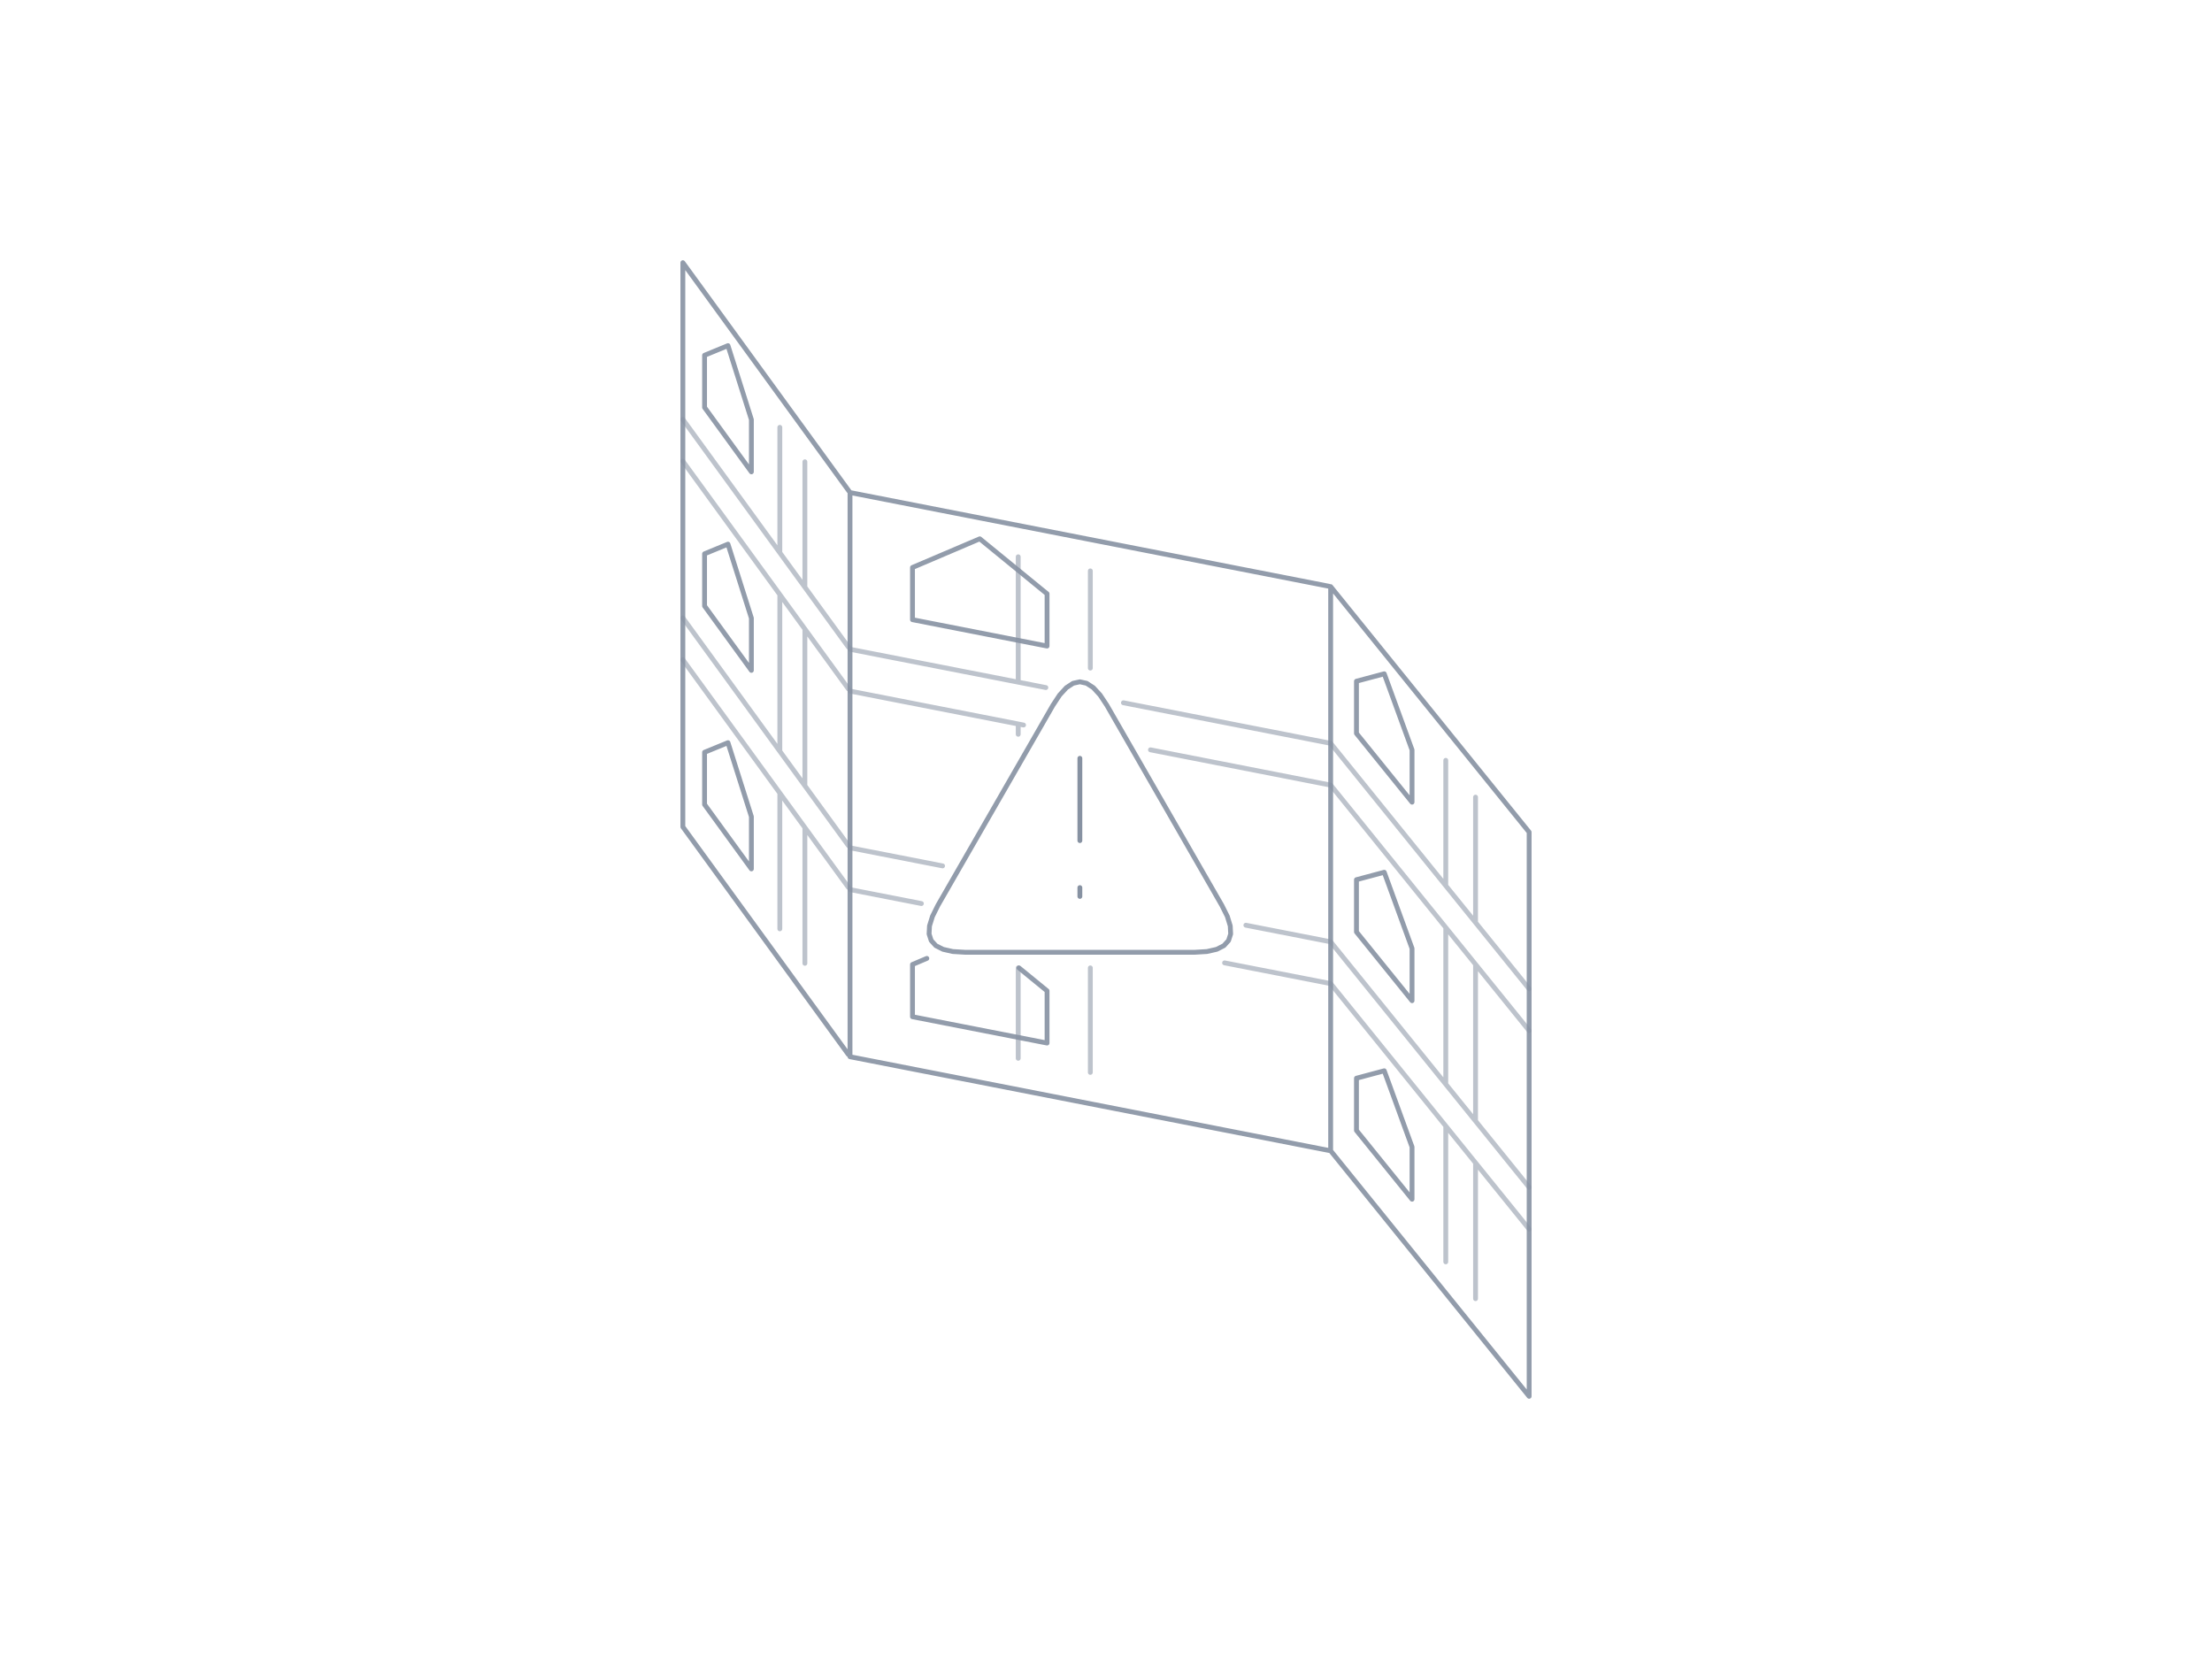
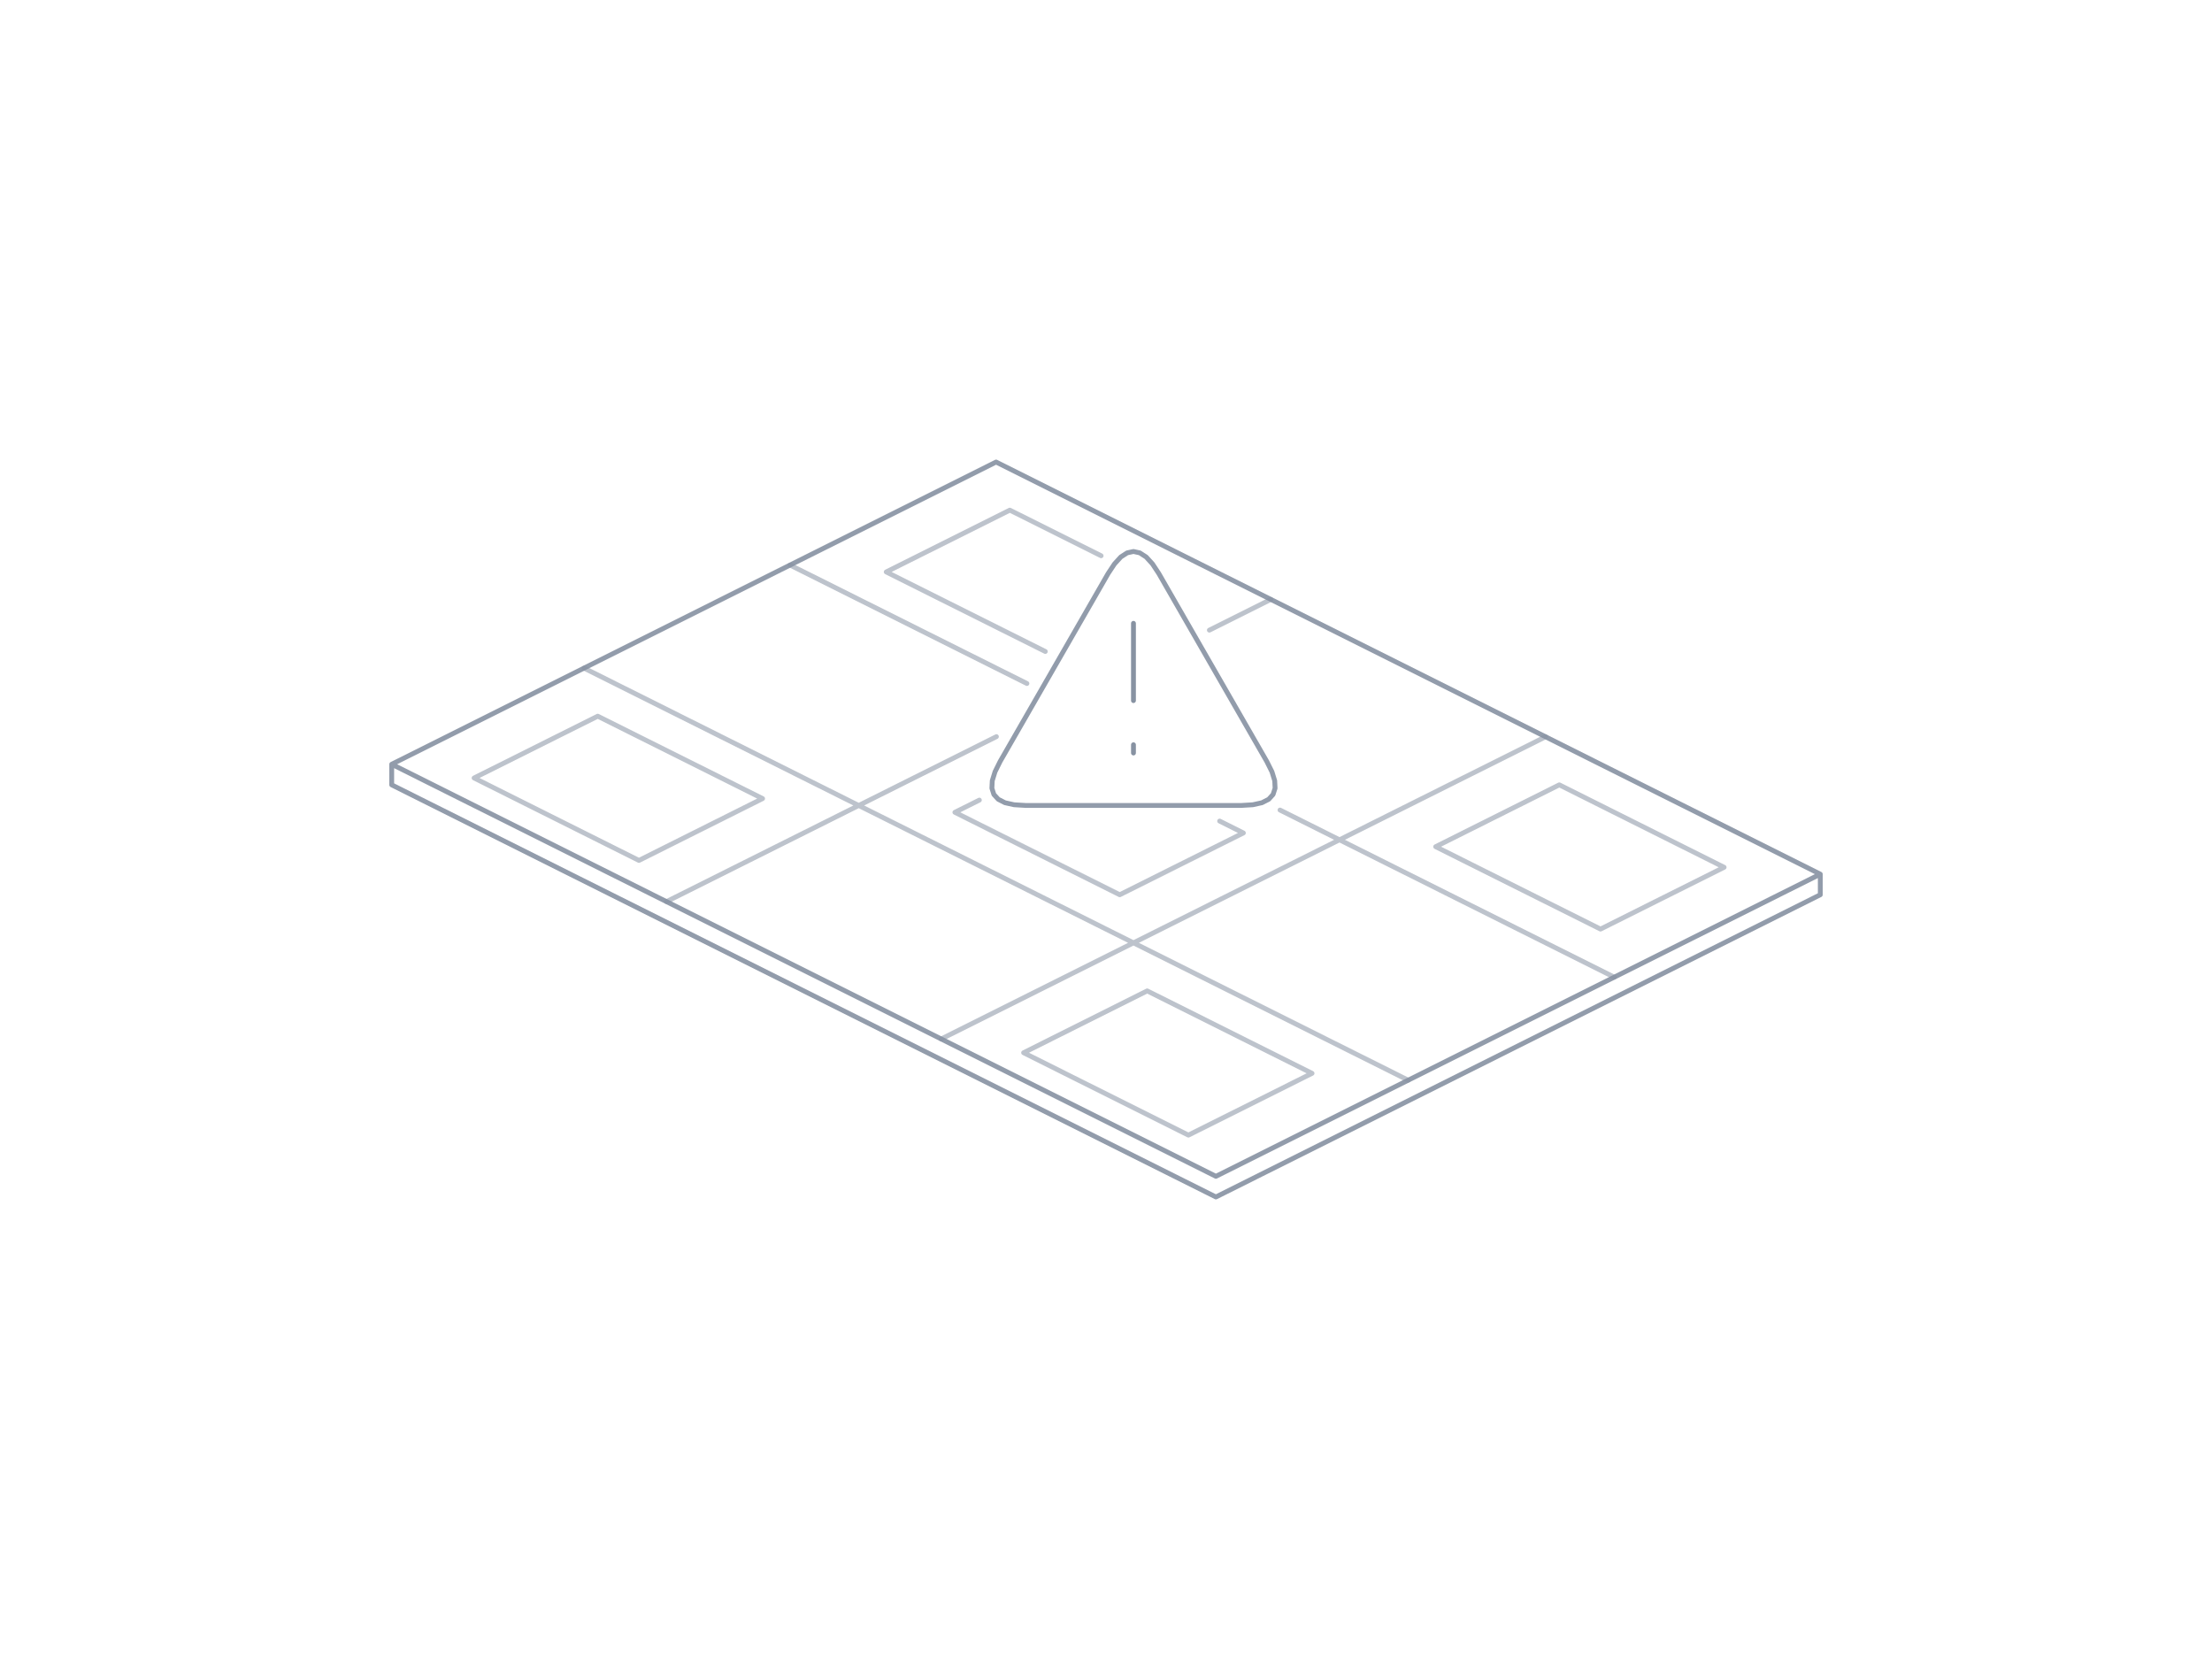
<svg xmlns="http://www.w3.org/2000/svg" viewBox="0 0 480 360" role="img" color="#8792a2" fill="none" stroke="currentColor" stroke-width="1.05" stroke-linecap="round" stroke-linejoin="round">
-   <path vector-effect="non-scaling-stroke" stroke-opacity=".55" d="M148.18,143.16 184.10,192.56 M148.18,134.09 184.10,183.49 M148.18,100.08 184.10,149.48 M148.18,91.01 184.10,140.41 M169.22,201.56 169.22,172.09 M169.22,163.02 169.22,129.01 M169.22,119.94 169.22,92.73 M174.66,209.04 174.66,179.57 M174.66,170.50 174.66,136.49 M174.66,127.42 174.66,100.21 M184.45,193.04 199.94,196.07 M265.73,208.94 288.40,213.37 M184.45,183.97 204.54,187.90 M270.35,200.77 288.40,204.30 M184.45,149.96 222.11,157.33 M249.65,162.71 288.40,170.30 M184.45,140.89 226.95,149.20 M243.78,152.50 288.40,161.23 M220.95,229.65 220.95,210.03 M220.95,159.34 220.95,157.10 M220.95,148.03 220.95,120.82 M236.60,232.71 236.60,210.03 M236.60,144.98 236.60,123.88 M288.75,213.44 331.82,266.72 M288.75,204.37 331.82,257.65 M288.75,170.36 331.82,223.65 M288.75,161.29 331.82,214.58 M313.73,273.82 313.73,244.35 M313.73,235.28 313.73,201.27 M313.73,192.20 313.73,164.99 M320.19,281.81 320.19,252.34 M320.19,243.27 320.19,209.26 M320.19,200.19 320.19,172.98" />
-   <path vector-effect="non-scaling-stroke" stroke-opacity=".9" d="M148.18,179.43 184.10,228.83 M184.25,106.60 148.18,57.00 148.18,179.43 M152.89,174.58 163.05,188.55 163.05,177.21 157.97,161.16 152.89,163.24 152.89,174.58 M152.89,131.50 163.05,145.47 163.05,134.13 157.97,118.08 152.89,120.17 152.89,131.50 M152.89,88.42 163.05,102.39 163.05,91.05 157.97,75.00 152.89,77.09 152.89,88.42 M184.45,229.31 288.40,249.65 M288.40,127.22 184.45,106.88 184.45,229.31 M198.01,220.63 227.21,226.34 227.21,215.01 221.12,210.03 M201.12,207.97 198.01,209.29 198.01,220.63 M198.01,134.47 227.21,140.19 227.21,128.85 212.61,116.92 198.01,123.14 198.01,134.47 M288.75,249.72 331.82,303.00 331.82,180.57 288.75,127.29 288.75,249.72 M294.35,245.31 306.41,260.23 306.41,248.89 300.38,232.36 294.35,233.97 294.35,245.31 M294.35,202.23 306.41,217.15 306.41,205.81 300.38,189.28 294.35,190.89 294.35,202.23 M294.35,159.15 306.41,174.07 306.41,162.73 300.38,146.21 294.35,147.82 294.35,159.15 M234.33,147.95 232.87,148.27 231.41,149.22 229.95,150.81 228.49,153.03 203.52,196.47 202.34,198.85 201.70,200.92 201.61,202.67 202.07,204.10 203.08,205.21 204.64,206.00 206.75,206.48 209.41,206.64 259.26,206.64 261.91,206.48 264.02,206.00 265.58,205.21 266.59,204.10 267.05,202.67 266.96,200.92 266.33,198.85 265.14,196.47 240.18,153.03 238.71,150.81 237.25,149.22 235.79,148.27 234.33,147.95 M203.52,196.47 202.34,198.85 201.70,200.92 201.61,202.67 202.07,204.10 203.08,205.21 204.64,206.00 206.75,206.48 209.41,206.64 259.26,206.64 261.91,206.48 264.02,206.00 265.58,205.21 266.59,204.10 267.05,202.67 266.96,200.92 266.33,198.85 265.14,196.47 240.18,153.03 238.71,150.81 237.25,149.22 235.79,148.27 234.33,147.95 232.87,148.27 231.41,149.22 229.95,150.81 228.49,153.03 203.52,196.47" />
-   <path vector-effect="non-scaling-stroke" stroke-opacity="1" d="M234.33,164.55 234.33,182.41 M234.33,192.61 234.33,194.52" />
+   <path vector-effect="non-scaling-stroke" stroke-opacity=".55" d="M275.77,130.07 262.43,136.74 M216.22,159.85 144.62,195.65 M335.38,159.88 204.23,225.46 M171.44,122.62 222.84,148.32 M277.76,175.78 350.29,212.04 M126.73,144.98 305.58,234.40 M219.13,110.70 238.94,120.60 M226.83,141.37 192.31,124.11 219.13,110.70 M264.66,178.17 269.81,180.75 242.98,194.16 207.21,176.27 212.52,173.62 M338.37,170.31 374.13,188.20 347.31,201.61 311.54,183.73 338.37,170.31 M129.71,155.41 165.48,173.29 138.65,186.71 102.88,168.82 129.71,155.41 M248.94,215.02 284.71,232.91 257.88,246.32 222.12,228.44 248.94,215.02" />
+   <path vector-effect="non-scaling-stroke" stroke-opacity=".9" d="M85.00,170.31 263.85,259.74 395.00,194.16 395.00,189.69 216.15,100.26 85.00,165.84 85.00,170.31 M216.15,100.26 395.00,189.69 263.85,255.26 85.00,165.84 216.15,100.26 M245.96,119.67 244.59,119.97 243.22,120.86 241.85,122.36 240.47,124.44 217.03,165.23 215.92,167.47 215.32,169.41 215.24,171.05 215.67,172.40 216.62,173.44 218.08,174.19 220.06,174.63 222.56,174.78 269.37,174.78 271.86,174.63 273.84,174.19 275.31,173.44 276.25,172.40 276.69,171.05 276.61,169.41 276.01,167.47 274.89,165.23 251.45,124.44 250.08,122.36 248.71,120.86 247.33,119.97 245.96,119.67 M217.03,165.23 215.92,167.47 215.32,169.41 215.24,171.05 215.67,172.40 216.62,173.44 218.08,174.19 220.06,174.63 222.56,174.78 269.37,174.78 271.86,174.63 273.84,174.19 275.31,173.44 276.25,172.40 276.69,171.05 276.61,169.41 276.01,167.47 274.89,165.23 251.45,124.44 250.08,122.36 248.71,120.86 247.33,119.97 245.96,119.67 244.59,119.97 243.22,120.86 241.85,122.36 240.47,124.44 217.03,165.23" />
+   <path vector-effect="non-scaling-stroke" stroke-opacity="1" d="M245.96,135.26 245.96,152.03 M245.96,161.61 245.96,163.40" />
</svg>
